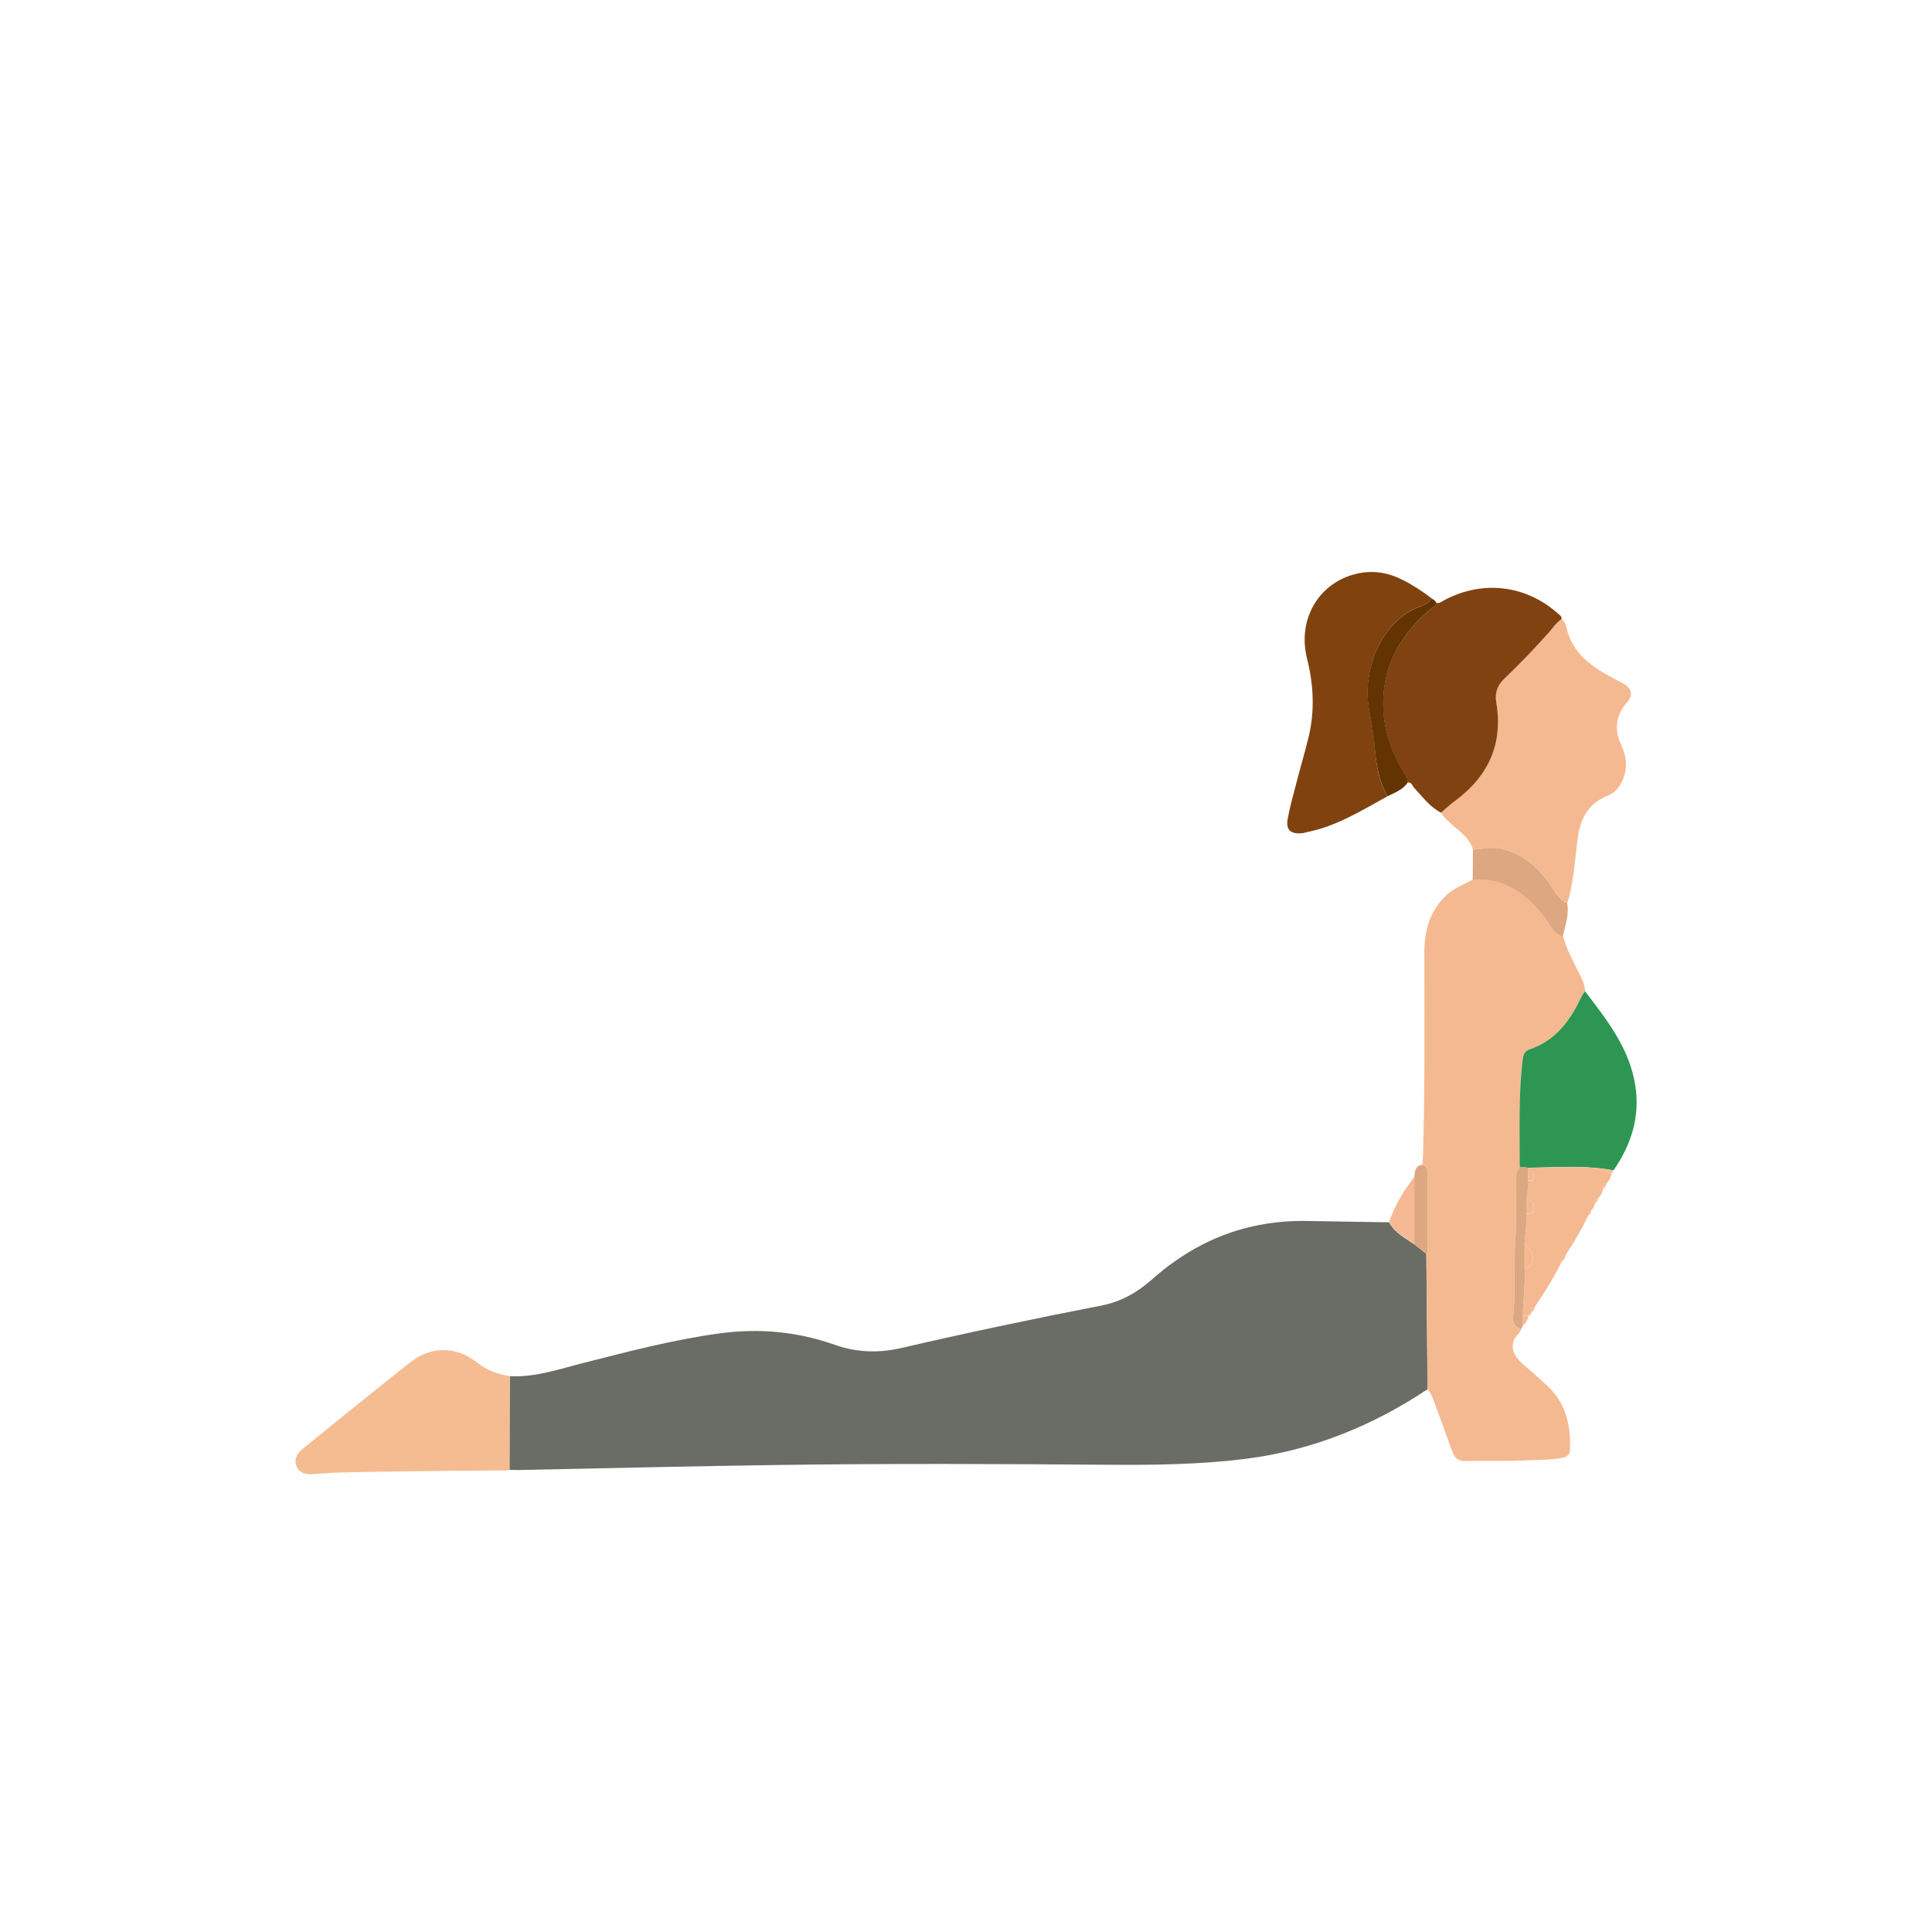
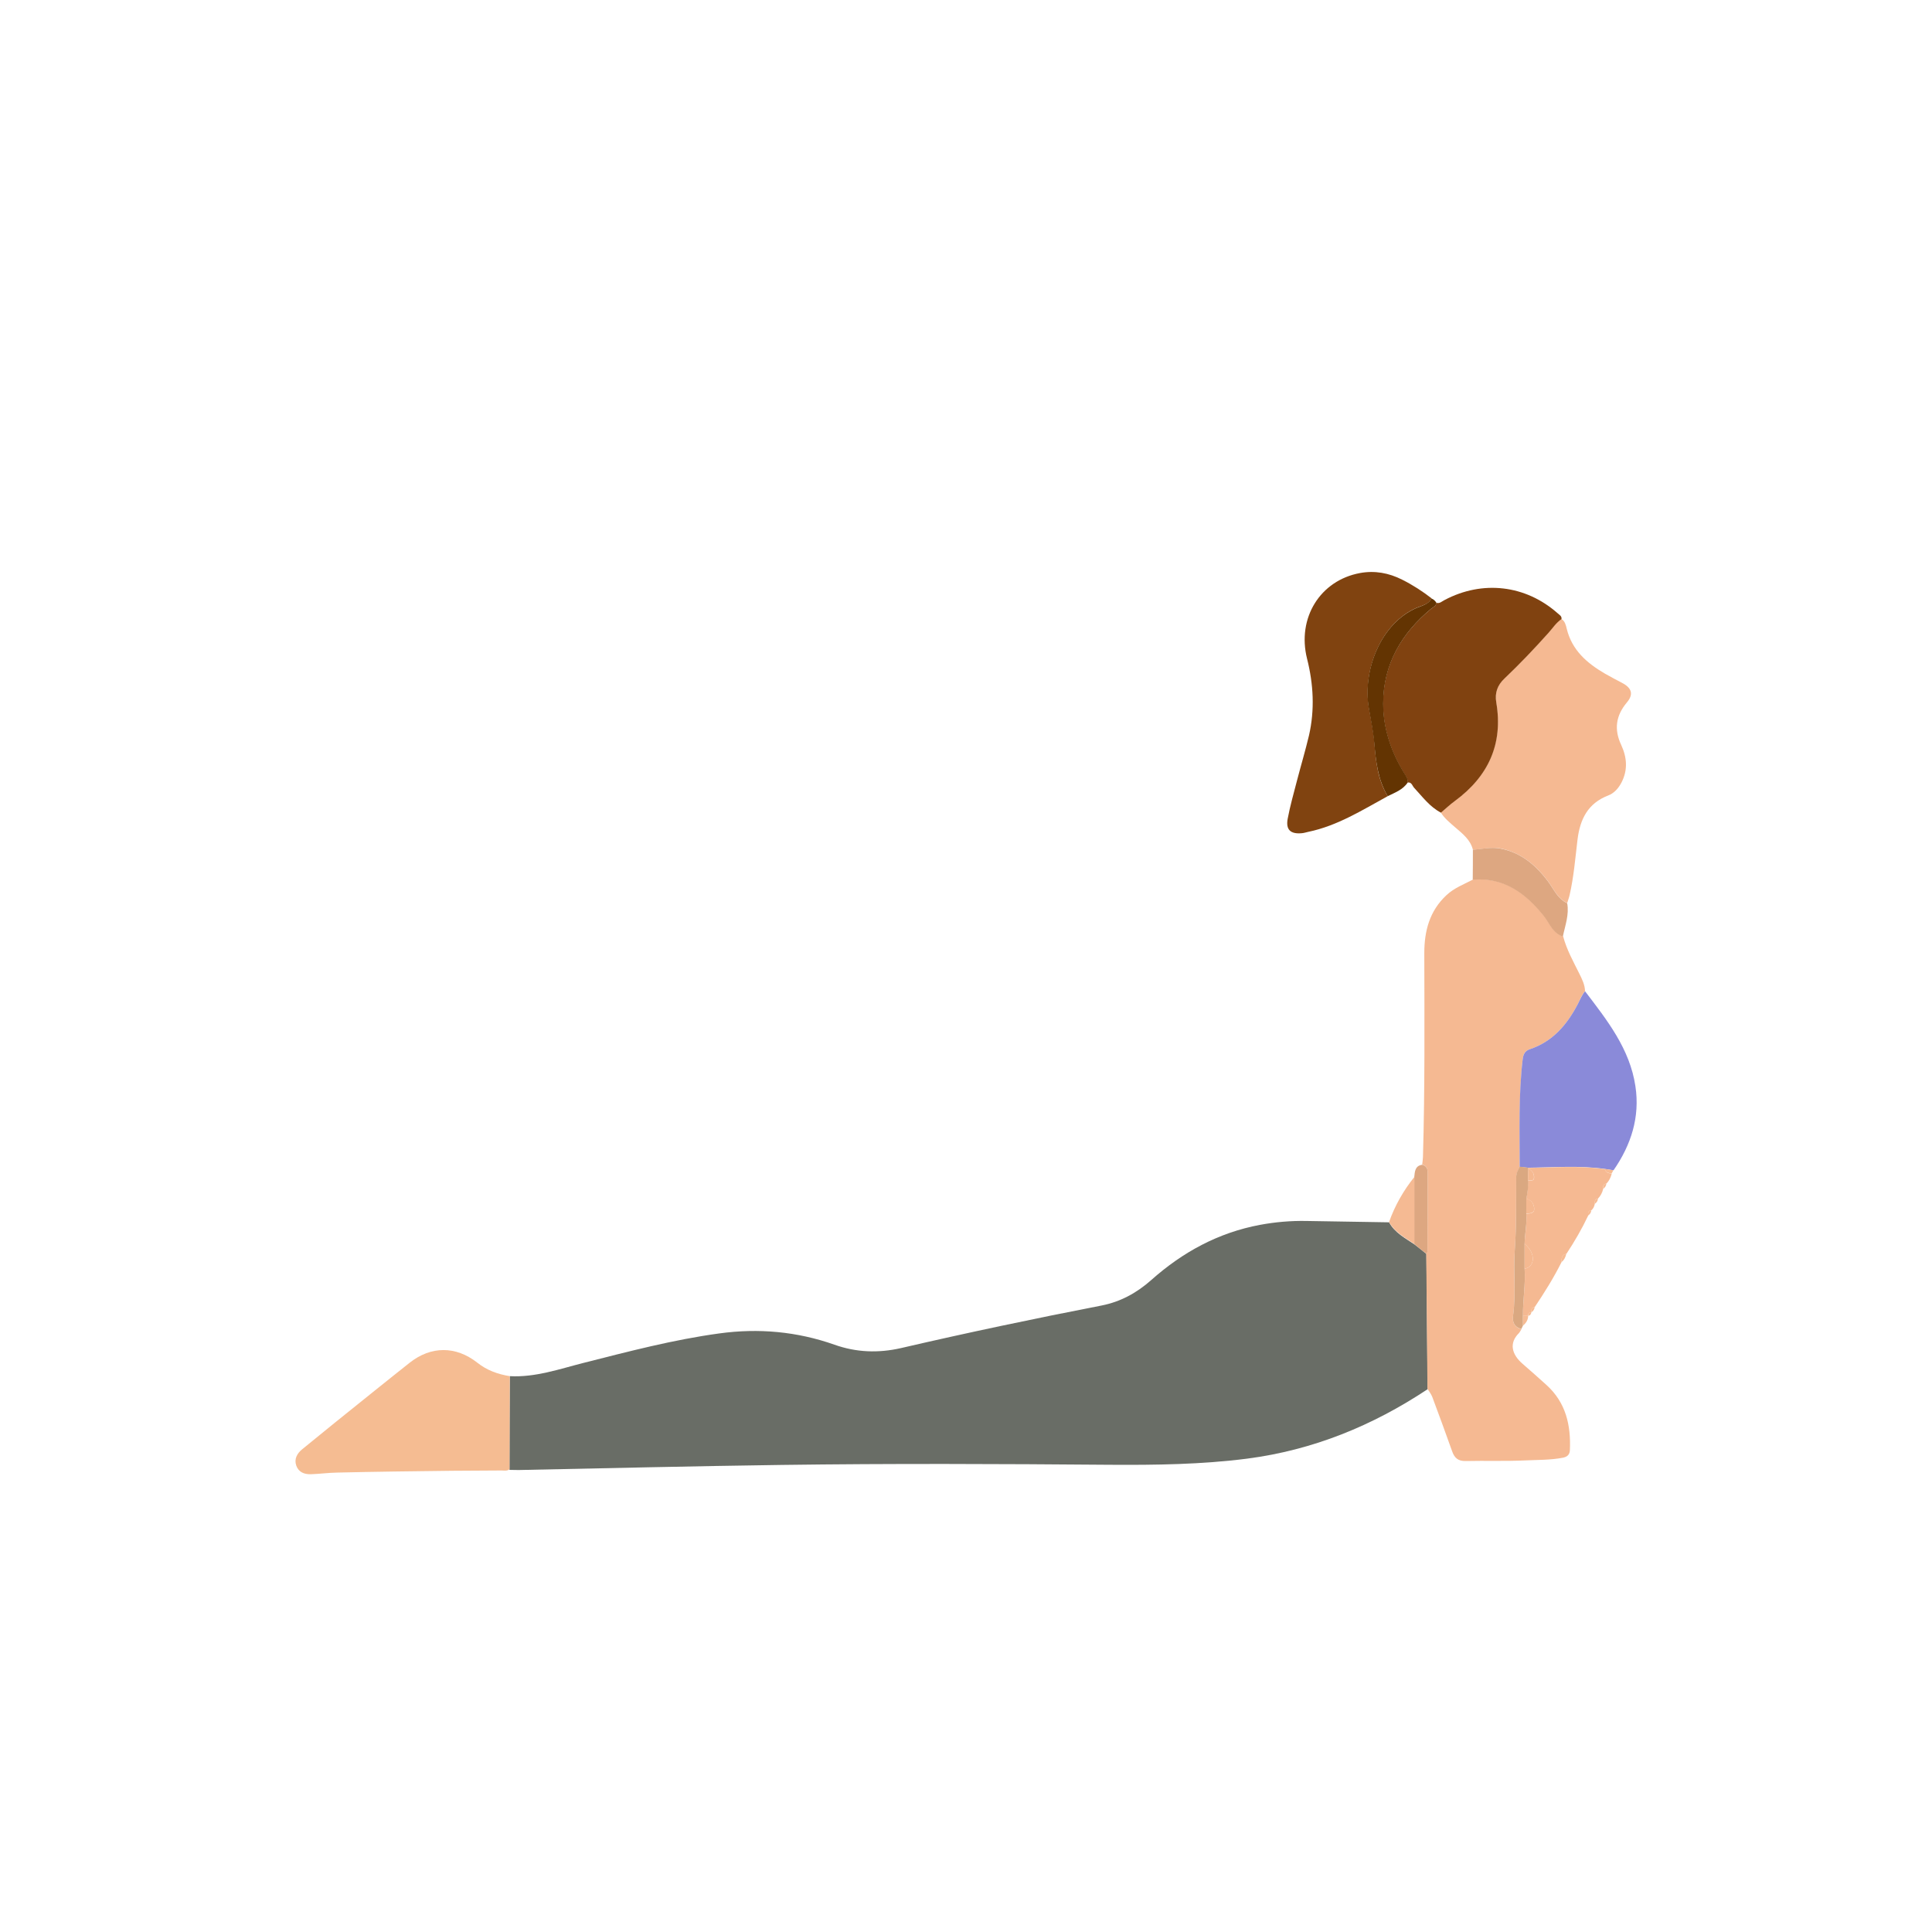
<svg xmlns="http://www.w3.org/2000/svg" width="500" height="500" viewBox="0 0 500 500" fill="none">
  <path d="M131.929 356.15C138.526 356.499 144.696 354.326 150.944 352.735C162.586 349.785 174.189 346.72 186.141 345.09C196.309 343.693 206.243 344.585 215.945 348C221.61 350.018 227.315 350.212 233.136 348.893C250.366 344.896 267.673 341.248 285.058 337.872C290.026 336.902 294.217 334.573 297.942 331.275C306.053 324.057 315.288 319.012 326.077 316.994C330.035 316.257 334.071 315.908 338.106 315.985C345.247 316.102 352.348 316.218 359.489 316.334C360.963 319.051 363.641 320.409 366.047 322.039C367.095 322.854 368.142 323.669 369.151 324.523C369.268 336.203 369.345 347.845 369.462 359.526C355.22 368.994 339.775 375.281 322.778 377.493C310.981 379.006 299.106 379.162 287.232 379.084C258.903 378.851 230.536 378.735 202.207 379.123C179.544 379.433 156.882 379.977 134.219 380.442C133.443 380.442 132.628 380.403 131.852 380.403C131.852 372.215 131.89 364.182 131.929 356.15Z" fill="#696D66" />
  <path d="M369.423 359.409C369.307 347.728 369.229 336.086 369.113 324.406C369.229 324.212 369.423 324.056 369.423 323.862C369.462 316.994 369.462 310.164 369.462 303.295C369.462 302.403 369.074 301.627 368.065 301.394C368.143 300.773 368.22 300.113 368.259 299.492C368.763 281.874 368.647 264.295 368.608 246.677C368.608 240.934 369.966 235.734 374.352 231.659C376.331 229.796 378.853 228.865 381.22 227.623C389.214 226.963 394.764 231.077 399.537 236.937C401.089 238.838 401.865 241.477 404.543 242.331C405.435 245.746 407.143 248.773 408.695 251.916C409.432 253.39 410.17 254.865 410.208 256.534C409.316 257.504 408.889 258.746 408.307 259.91C405.513 265.226 401.826 269.573 395.889 271.552C394.57 271.979 394.22 272.91 394.065 274.152C393.017 283.388 393.328 292.701 393.289 301.976C392.901 302.83 392.435 303.606 392.396 304.615C392.358 310.979 392.474 317.382 392.008 323.746C391.581 329.334 392.358 334.922 391.581 340.51C391.349 342.101 391.892 343.537 393.755 343.964C393.522 344.313 393.367 344.74 393.056 345.051C390.573 347.534 391.116 350.445 394.104 353.006C396.161 354.791 398.217 356.615 400.235 358.439C405.241 362.979 406.561 368.8 406.289 375.242C406.25 376.445 405.629 377.027 404.465 377.26C401.205 377.881 397.907 377.803 394.608 377.958C389.525 378.191 384.402 377.997 379.319 378.113C377.417 378.152 376.447 377.376 375.826 375.63C374.158 370.896 372.411 366.2 370.665 361.504C370.354 360.728 369.85 360.107 369.423 359.409Z" fill="#F5B992" />
  <path d="M381.181 219.901C380.522 217.301 378.543 215.788 376.602 214.119C375.283 212.955 373.847 211.83 372.877 210.277C374.08 209.269 375.244 208.182 376.486 207.251C385.14 200.886 389.02 192.504 387.196 181.755C386.77 179.271 387.546 177.253 389.331 175.546C393.289 171.782 397.053 167.824 400.701 163.749C401.788 162.546 402.641 161.071 404.077 160.179C405.047 160.761 405.241 161.809 405.474 162.74C406.832 168.289 410.713 171.627 415.37 174.343C416.922 175.236 418.513 176.05 420.104 176.904C422.355 178.185 422.743 179.776 421.035 181.794C418.203 185.17 417.659 188.74 419.561 192.776C421.035 195.958 421.346 199.218 419.638 202.516C418.823 204.068 417.698 205.31 416.146 205.892C410.946 207.91 408.928 211.985 408.268 217.224C407.686 222.036 407.298 226.925 406.211 231.66C406.056 232.358 405.785 233.018 405.591 233.716C403.068 232.552 402.098 230.03 400.585 228.012C397.441 223.86 393.677 220.678 388.399 219.591C385.993 219.125 383.587 219.785 381.181 219.901Z" fill="#F5B992" />
  <path d="M404.115 160.218C402.718 161.149 401.826 162.585 400.739 163.788C397.091 167.863 393.327 171.821 389.369 175.585C387.545 177.292 386.808 179.31 387.235 181.794C389.059 192.543 385.178 200.925 376.524 207.29C375.244 208.221 374.118 209.308 372.915 210.316C370.005 208.803 368.142 206.203 365.969 203.875C365.503 203.37 365.348 202.361 364.3 202.516C364.378 201.585 363.873 200.887 363.408 200.149C359.993 194.6 357.936 188.546 357.936 182.104C357.936 171.937 362.67 163.904 370.393 157.54C370.936 157.074 371.712 156.88 371.673 155.988C372.566 156.298 373.148 155.639 373.847 155.289C383.665 150.089 394.802 151.37 403.106 158.704C403.572 159.131 404.232 159.442 404.115 160.218Z" fill="#804210" />
  <path d="M359.14 206.047C352.542 209.656 346.101 213.731 338.572 215.283C338.029 215.399 337.447 215.593 336.904 215.632C333.993 215.904 332.713 214.74 333.256 211.868C333.877 208.57 334.808 205.31 335.662 202.011C336.671 198.131 337.835 194.25 338.766 190.331C340.28 183.695 339.93 177.059 338.262 170.462C335.623 159.907 341.677 150.205 351.96 148.304C355.763 147.605 359.411 148.265 362.865 150.011C365.581 151.369 368.104 152.999 370.51 154.862C369.734 156.375 368.143 156.686 366.784 157.229C357.316 161.226 352.581 173.566 354.289 183.307C354.793 186.256 355.453 189.205 355.686 192.193C356.074 197.044 356.54 201.778 359.14 206.047Z" fill="#804310" />
  <path d="M131.929 356.15C131.89 364.183 131.89 372.215 131.852 380.248C131.231 380.753 130.455 380.559 129.756 380.559C125.526 380.598 121.257 380.598 117.028 380.636C107.132 380.753 97.198 380.869 87.302 381.102C85.013 381.141 82.723 381.451 80.433 381.529C78.648 381.568 77.251 380.947 76.669 379.278C76.087 377.61 76.863 376.174 78.183 375.087C81.015 372.759 83.848 370.469 86.72 368.141C93.162 362.98 99.565 357.78 106.045 352.657C111.556 348.311 117.959 348.311 123.469 352.618C125.992 354.636 128.825 355.645 131.929 356.15Z" fill="#F5BC92" />
-   <path d="M393.289 301.976C393.289 292.702 392.979 283.427 394.065 274.152C394.22 272.91 394.608 271.979 395.889 271.552C401.826 269.573 405.513 265.227 408.307 259.91C408.889 258.785 409.355 257.543 410.209 256.534C415.913 264.024 421.812 271.436 423.247 281.137C424.45 289.131 422.122 296.311 417.582 302.869C416.844 302.752 416.068 302.636 415.331 302.52C408.734 301.588 402.137 302.131 395.501 302.209C394.764 302.17 394.026 302.054 393.289 301.976Z" fill="#2D9653" />
+   <path d="M393.289 301.976C393.289 292.702 392.979 283.427 394.065 274.152C394.22 272.91 394.608 271.979 395.889 271.552C401.826 269.573 405.513 265.227 408.307 259.91C408.889 258.785 409.355 257.543 410.209 256.534C415.913 264.024 421.812 271.436 423.247 281.137C424.45 289.131 422.122 296.311 417.582 302.869C416.844 302.752 416.068 302.636 415.331 302.52C408.734 301.588 402.137 302.131 395.501 302.209C394.764 302.17 394.026 302.054 393.289 301.976Z" fill="#8A8AD9" />
  <path d="M395.501 302.247C402.098 302.17 408.734 301.626 415.331 302.558C415.564 303.528 416.34 303.606 417.116 303.761C416.844 304.731 416.456 305.624 415.719 306.322C414.826 306.4 414.865 307.059 414.904 307.68C414.671 308.65 414.244 309.504 413.546 310.203C412.653 310.28 412.731 310.94 412.731 311.561C412.614 312.221 412.343 312.803 411.838 313.23C410.946 313.307 410.984 313.967 411.023 314.588C409.393 318.042 407.492 321.301 405.396 324.483C404.116 324.716 404.116 325.725 404.116 326.656C402.098 330.692 399.692 334.534 397.169 338.298C396.277 338.337 396.316 338.997 396.316 339.618C395.734 339.618 395.423 339.928 395.501 340.549C395.035 340.51 394.608 340.51 394.143 340.471C394.104 336.436 394.841 332.4 394.569 328.364C397.325 327.782 397.48 324.328 394.569 321.883C394.608 319.283 395.229 316.722 394.996 314.122C395.928 314.044 397.131 314.044 397.053 312.841C397.014 311.677 396.393 310.552 394.996 310.241C395.307 308.689 395.501 307.098 395.423 305.507C396.005 305.391 396.898 305.779 397.014 304.964C397.131 303.916 396.665 302.946 395.54 302.519C395.501 302.403 395.501 302.325 395.501 302.247Z" fill="#F5B992" />
  <path d="M359.139 206.048C356.578 201.779 356.074 197.045 355.647 192.233C355.375 189.245 354.754 186.296 354.25 183.346C352.542 173.606 357.277 161.266 366.745 157.269C368.065 156.725 369.695 156.376 370.471 154.901C371.014 155.095 371.402 155.483 371.713 155.949C371.713 156.842 370.975 157.075 370.432 157.501C362.71 163.866 357.975 171.937 357.975 182.066C357.975 188.508 360.032 194.6 363.447 200.111C363.913 200.848 364.417 201.546 364.339 202.478C363.059 204.418 361.002 205.117 359.139 206.048Z" fill="#633402" />
  <path d="M381.181 219.901C383.587 219.746 385.955 219.125 388.399 219.63C393.677 220.677 397.441 223.898 400.584 228.05C402.098 230.068 403.068 232.591 405.59 233.755C406.134 236.743 405.047 239.537 404.465 242.37C401.787 241.516 401.011 238.877 399.459 236.976C394.725 231.116 389.175 227.042 381.143 227.662C381.181 225.101 381.181 222.501 381.181 219.901Z" fill="#DDA781" />
  <path d="M394.996 314.084C395.229 316.684 394.608 319.245 394.569 321.845C394.569 324.018 394.569 326.153 394.569 328.326C394.841 332.362 394.103 336.397 394.142 340.433C394.142 341.326 394.142 342.18 394.142 343.072C393.987 343.344 393.871 343.615 393.754 343.926C391.891 343.499 391.348 342.063 391.581 340.472C392.357 334.884 391.62 329.296 392.008 323.708C392.473 317.344 392.357 310.941 392.396 304.576C392.396 303.567 392.862 302.791 393.288 301.938C394.026 302.015 394.763 302.093 395.5 302.209C395.5 302.287 395.539 302.364 395.539 302.442C395.5 303.451 395.5 304.421 395.462 305.43C395.578 307.021 395.345 308.612 395.035 310.164C394.996 311.484 394.996 312.803 394.996 314.084Z" fill="#DAA881" />
  <path d="M368.065 301.434C369.074 301.666 369.462 302.404 369.462 303.335C369.462 310.204 369.462 317.034 369.423 323.902C369.423 324.096 369.229 324.252 369.113 324.446C368.065 323.631 367.017 322.816 366.008 321.962C366.008 316.141 366.008 310.359 366.008 304.577C366.164 303.18 366.202 301.705 368.065 301.434Z" fill="#DDA781" />
  <path d="M366.047 304.576C366.047 310.358 366.047 316.179 366.047 321.961C363.641 320.331 360.963 318.934 359.488 316.257C361.002 311.988 363.214 308.108 366.047 304.576Z" fill="#F5BA93" />
  <path d="M394.143 343.071C394.143 342.179 394.143 341.325 394.143 340.433C394.608 340.471 395.035 340.471 395.501 340.51C395.462 341.597 394.958 342.412 394.143 343.071Z" fill="#F6BB93" />
  <path d="M417.077 303.723C416.301 303.567 415.525 303.49 415.292 302.52C416.029 302.636 416.805 302.752 417.543 302.869C417.388 303.179 417.232 303.451 417.077 303.723Z" fill="#F6BB93" />
  <path d="M404.077 326.657C404.116 325.686 404.116 324.716 405.358 324.483C405.164 325.337 404.814 326.113 404.077 326.657Z" fill="#F6BB93" />
  <path d="M414.904 307.68C414.865 307.06 414.826 306.4 415.719 306.322C415.68 306.904 415.37 307.331 414.904 307.68Z" fill="#F6BB93" />
  <path d="M412.731 311.561C412.692 310.94 412.653 310.281 413.546 310.203C413.507 310.785 413.235 311.212 412.731 311.561Z" fill="#F6BB93" />
  <path d="M410.984 314.589C410.945 313.968 410.906 313.308 411.799 313.23C411.799 313.813 411.489 314.239 410.984 314.589Z" fill="#F6BB93" />
  <path d="M396.316 339.617C396.277 338.996 396.277 338.337 397.17 338.298C397.092 338.88 396.82 339.307 396.316 339.617Z" fill="#F6BB93" />
  <path d="M395.501 340.511C395.423 339.891 395.734 339.619 396.316 339.58C396.238 340.085 396.044 340.473 395.501 340.511Z" fill="#F6BB93" />
  <path d="M394.569 328.363C394.569 326.19 394.569 324.056 394.569 321.883C397.48 324.328 397.325 327.781 394.569 328.363Z" fill="#F5B991" />
  <path d="M394.997 314.084C394.997 312.803 394.997 311.484 394.997 310.203C396.394 310.514 396.976 311.639 397.053 312.803C397.131 314.006 395.928 314.006 394.997 314.084Z" fill="#F5B991" />
  <path d="M395.423 305.469C395.462 304.46 395.462 303.489 395.501 302.48C396.665 302.907 397.092 303.877 396.976 304.925C396.937 305.74 396.005 305.352 395.423 305.469Z" fill="#F5B991" />
</svg>
